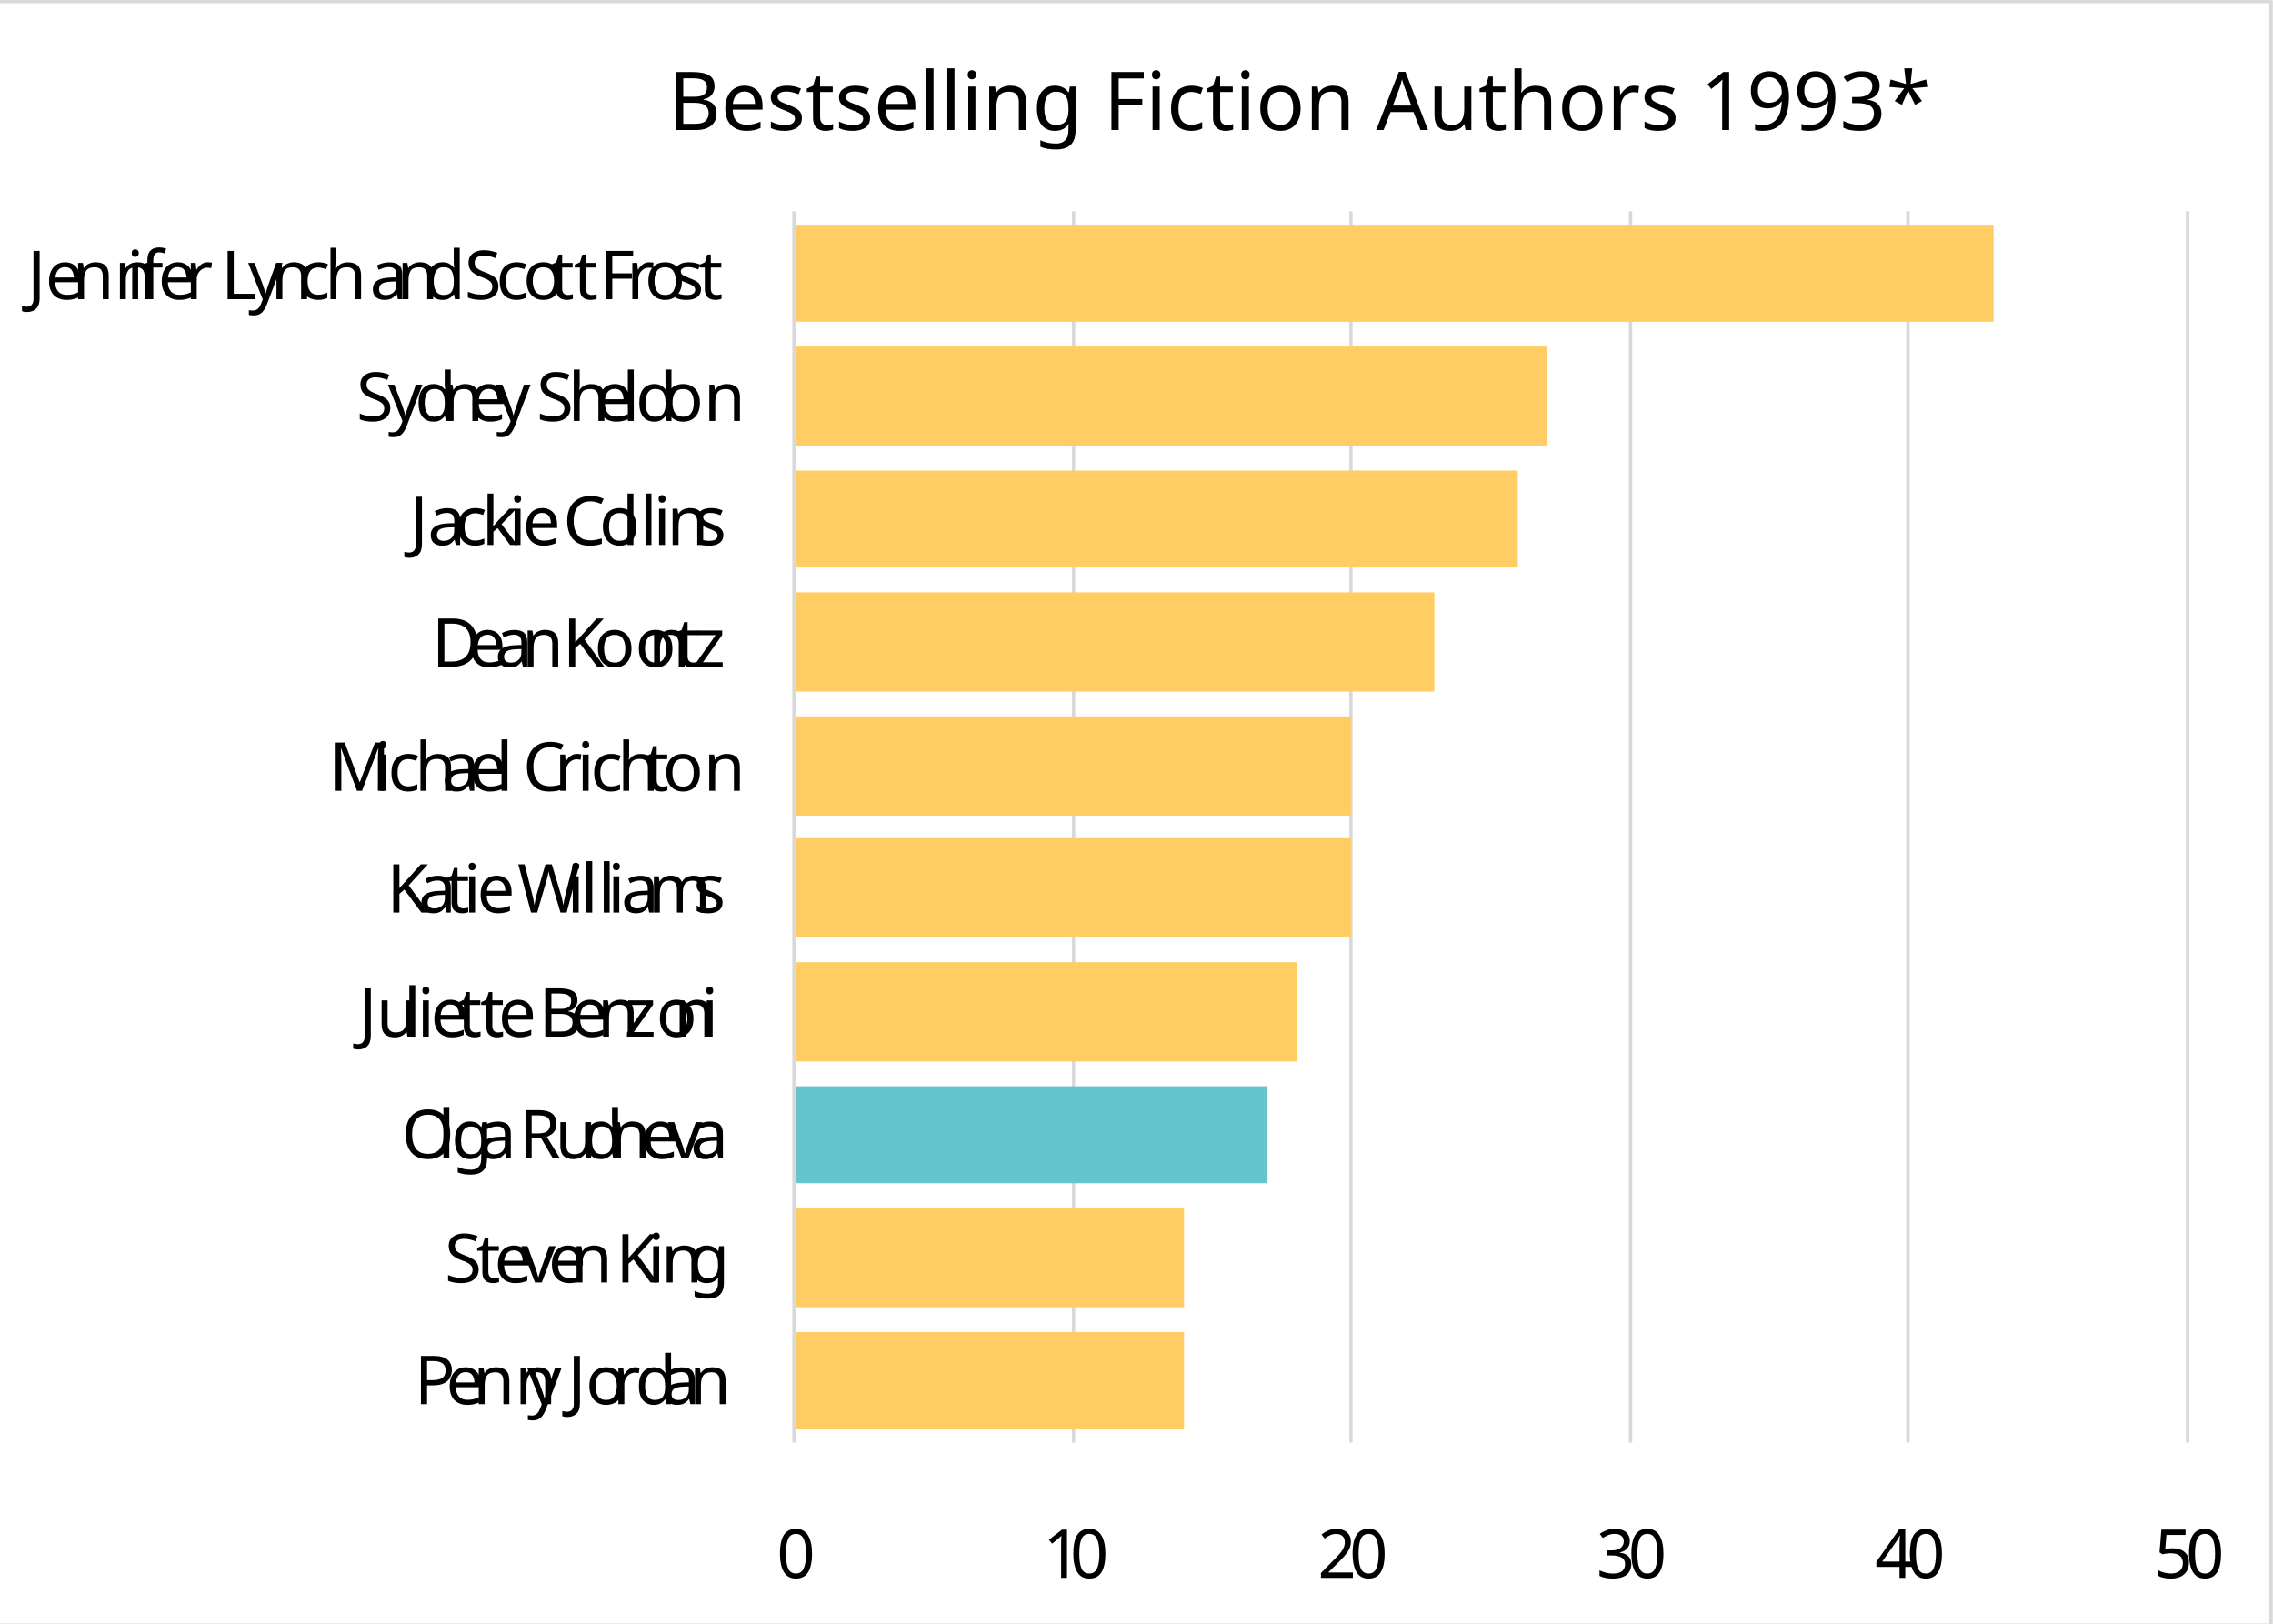
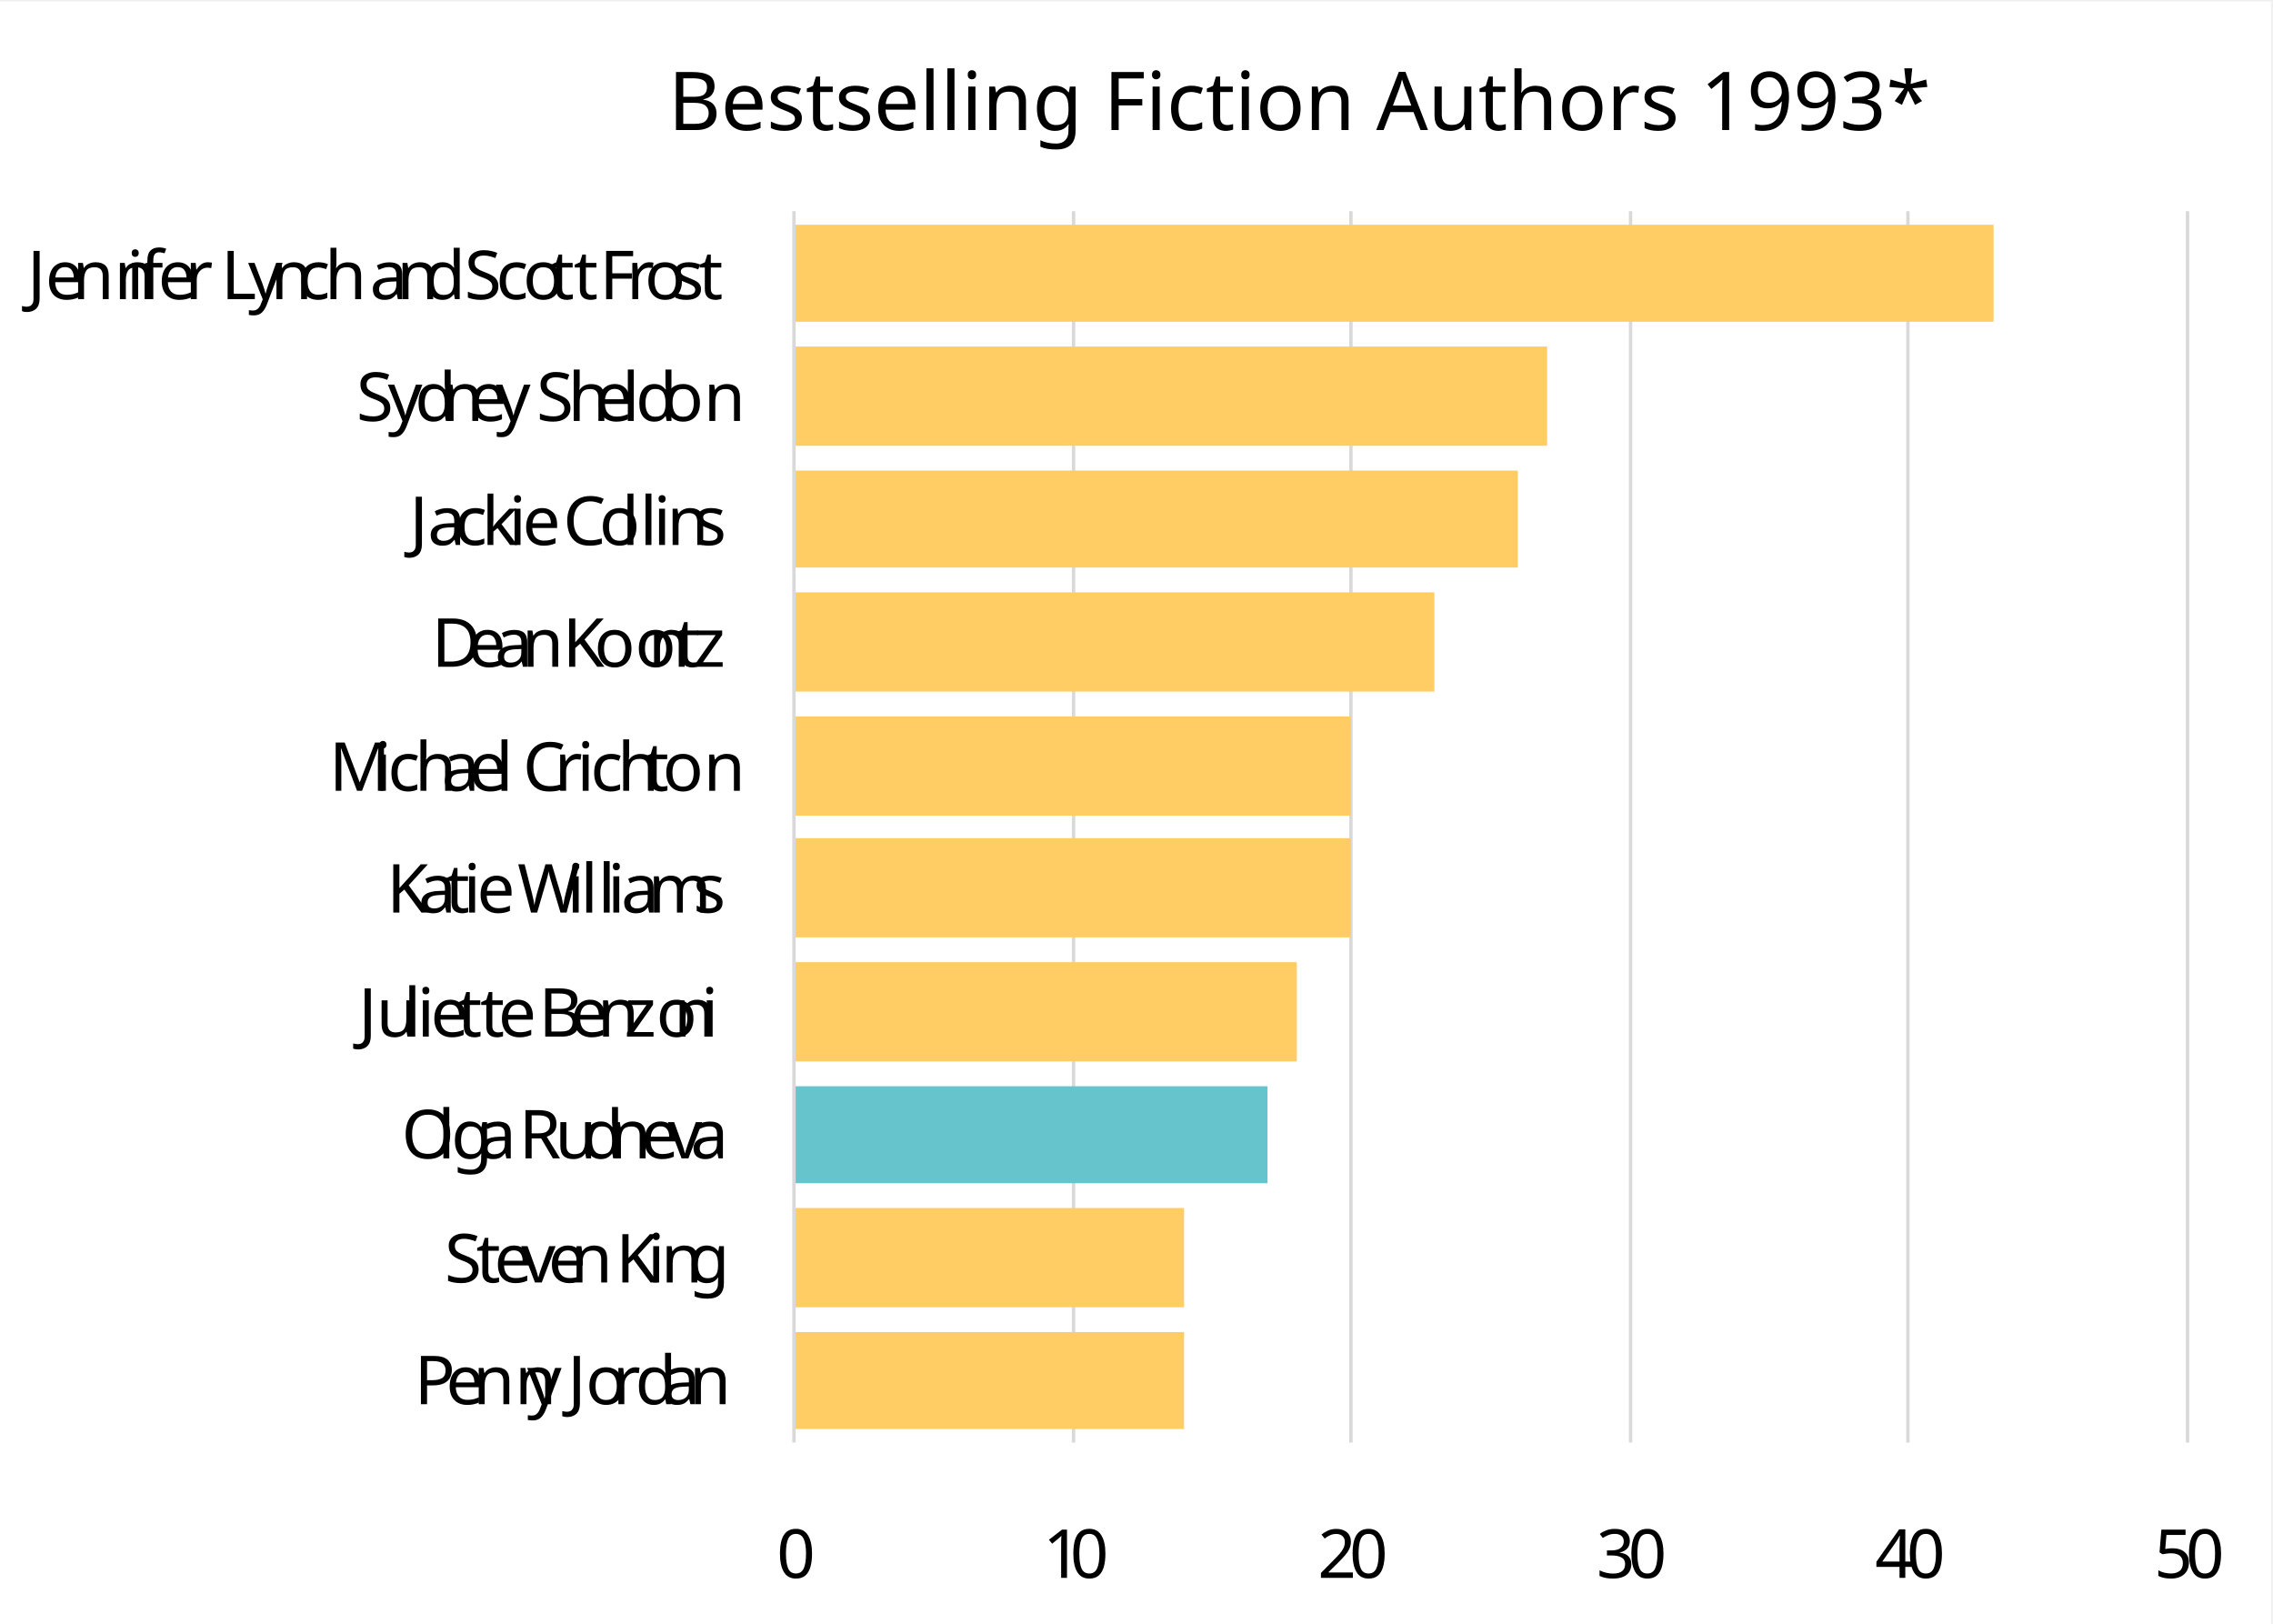
<svg xmlns="http://www.w3.org/2000/svg" id="Layer_1" version="1.1" viewBox="0 0 504 360">
  <defs>
    <style>
      .st0, .st1 {
        fill: none;
      }

      .st2 {
        font-size: 15px;
      }

      .st2, .st3 {
        font-family: Oswald-Light, Oswald;
        font-weight: 300;
      }

      .st4 {
        fill: #ffcd63;
      }

      .st5 {
        clip-path: url(#clippath-17);
      }

      .st6 {
        clip-path: url(#clippath-19);
      }

      .st7 {
        clip-path: url(#clippath-11);
      }

      .st8 {
        clip-path: url(#clippath-16);
      }

      .st9 {
        clip-path: url(#clippath-18);
      }

      .st10 {
        clip-path: url(#clippath-10);
      }

      .st11 {
        clip-path: url(#clippath-15);
      }

      .st12 {
        clip-path: url(#clippath-13);
      }

      .st13 {
        clip-path: url(#clippath-14);
      }

      .st14 {
        clip-path: url(#clippath-12);
      }

      .st15 {
        clip-path: url(#clippath-20);
      }

      .st16 {
        clip-path: url(#clippath-1);
      }

      .st17 {
        clip-path: url(#clippath-3);
      }

      .st18 {
        clip-path: url(#clippath-4);
      }

      .st19 {
        clip-path: url(#clippath-2);
      }

      .st20 {
        clip-path: url(#clippath-7);
      }

      .st21 {
        clip-path: url(#clippath-6);
      }

      .st22 {
        clip-path: url(#clippath-9);
      }

      .st23 {
        clip-path: url(#clippath-8);
      }

      .st24 {
        clip-path: url(#clippath-5);
      }

      .st25 {
        fill: #66c5cc;
      }

      .st26 {
        letter-spacing: 0em;
      }

      .st27 {
        letter-spacing: 0em;
      }

      .st28 {
        fill: #fff;
      }

      .st29 {
        letter-spacing: 0em;
      }

      .st30 {
        letter-spacing: 0em;
      }

      .st1 {
        stroke: #d9d9d9;
        stroke-linejoin: round;
        stroke-width: .75px;
      }

      .st31 {
        letter-spacing: -.06em;
      }

      .st32 {
        letter-spacing: -.07em;
      }

      .st33 {
        letter-spacing: -.02em;
      }

      .st34 {
        letter-spacing: -.02em;
      }

      .st35 {
        letter-spacing: -.01em;
      }

      .st36 {
        letter-spacing: -.01em;
      }

      .st37 {
        letter-spacing: -.01em;
      }

      .st38 {
        letter-spacing: -.02em;
      }

      .st39 {
        letter-spacing: -.05em;
      }

      .st40 {
        letter-spacing: -.03em;
      }

      .st41 {
        letter-spacing: -.03em;
      }

      .st42 {
        letter-spacing: -.03em;
      }

      .st43 {
        letter-spacing: -.03em;
      }

      .st44 {
        letter-spacing: -.03em;
      }

      .st45 {
        letter-spacing: 0em;
      }

      .st46 {
        letter-spacing: 0em;
      }

      .st47 {
        letter-spacing: 0em;
      }

      .st48 {
        letter-spacing: -.01em;
      }

      .st49 {
        letter-spacing: -.01em;
      }

      .st50 {
        letter-spacing: -.01em;
      }

      .st51 {
        letter-spacing: -.01em;
      }

      .st52 {
        letter-spacing: 0em;
      }

      .st53 {
        letter-spacing: 0em;
      }

      .st54 {
        letter-spacing: 0em;
      }

      .st55 {
        letter-spacing: 0em;
      }

      .st56 {
        letter-spacing: 0em;
      }

      .st57 {
        letter-spacing: 0em;
      }

      .st58 {
        letter-spacing: 0em;
      }

      .st59 {
        letter-spacing: 0em;
      }

      .st60 {
        letter-spacing: 0em;
      }

      .st61 {
        letter-spacing: .06em;
      }

      .st62 {
        letter-spacing: .05em;
      }

      .st63 {
        letter-spacing: .06em;
      }

      .st64 {
        letter-spacing: .06em;
      }

      .st3 {
        font-size: 18px;
      }

      .st65 {
        letter-spacing: .02em;
      }

      .st66 {
        letter-spacing: .02em;
      }

      .st67 {
        letter-spacing: .02em;
      }

      .st68 {
        letter-spacing: .02em;
      }

      .st69 {
        letter-spacing: .02em;
      }

      .st70 {
        clip-path: url(#clippath);
      }

      .st71 {
        letter-spacing: .02em;
      }

      .st72 {
        letter-spacing: .01em;
      }

      .st73 {
        letter-spacing: .04em;
      }

      .st74 {
        letter-spacing: .03em;
      }

      .st75 {
        letter-spacing: .03em;
      }

      .st76 {
        letter-spacing: .03em;
      }

      .st77 {
        letter-spacing: 0em;
      }

      .st78 {
        letter-spacing: 0em;
      }

      .st79 {
        letter-spacing: 0em;
      }

      .st80 {
        letter-spacing: 0em;
      }

      .st81 {
        letter-spacing: .01em;
      }

      .st82 {
        letter-spacing: .01em;
      }

      .st83 {
        letter-spacing: 0em;
      }

      .st84 {
        letter-spacing: 0em;
      }
    </style>
    <clipPath id="clippath">
      <rect class="st0" x="-.45" y=".33" width="504" height="360" />
    </clipPath>
    <clipPath id="clippath-1">
      <rect class="st0" x="175.55" y="46.33" width="310" height="274" />
    </clipPath>
    <clipPath id="clippath-2">
      <rect class="st0" x="175.55" y="46.33" width="310" height="274" />
    </clipPath>
    <clipPath id="clippath-3">
      <rect class="st0" x="-.45" y=".33" width="504" height="360" />
    </clipPath>
    <clipPath id="clippath-4">
      <rect class="st0" x="-.45" y=".33" width="504" height="360" />
    </clipPath>
    <clipPath id="clippath-5">
      <rect class="st0" x="-.45" y=".33" width="504" height="360" />
    </clipPath>
    <clipPath id="clippath-6">
      <rect class="st0" x="-.45" y=".33" width="504" height="360" />
    </clipPath>
    <clipPath id="clippath-7">
      <rect class="st0" x="-.45" y=".33" width="504" height="360" />
    </clipPath>
    <clipPath id="clippath-8">
      <rect class="st0" x="-.45" y=".33" width="504" height="360" />
    </clipPath>
    <clipPath id="clippath-9">
      <rect class="st0" x="-.45" y=".33" width="504" height="360" />
    </clipPath>
    <clipPath id="clippath-10">
      <rect class="st0" x="-.45" y=".33" width="504" height="360" />
    </clipPath>
    <clipPath id="clippath-11">
      <rect class="st0" x="-.45" y=".33" width="504" height="360" />
    </clipPath>
    <clipPath id="clippath-12">
      <rect class="st0" x="-.45" y=".33" width="504" height="360" />
    </clipPath>
    <clipPath id="clippath-13">
      <rect class="st0" x="-.45" y=".33" width="504" height="360" />
    </clipPath>
    <clipPath id="clippath-14">
      <rect class="st0" x="-.45" y=".33" width="504" height="360" />
    </clipPath>
    <clipPath id="clippath-15">
      <rect class="st0" x="-.45" y=".33" width="504" height="360" />
    </clipPath>
    <clipPath id="clippath-16">
      <rect class="st0" x="-.45" y=".33" width="504" height="360" />
    </clipPath>
    <clipPath id="clippath-17">
      <rect class="st0" x="-.45" y=".33" width="504" height="360" />
    </clipPath>
    <clipPath id="clippath-18">
      <rect class="st0" x="-.45" y=".33" width="504" height="360" />
    </clipPath>
    <clipPath id="clippath-19">
      <rect class="st0" x="-.45" y=".33" width="504" height="360" />
    </clipPath>
    <clipPath id="clippath-20">
      <rect class="st0" x="-.45" y=".33" width="504" height="360" />
    </clipPath>
  </defs>
  <rect class="st28" x="-.45" y=".33" width="504" height="360" />
  <g class="st70">
    <path class="st1" d="M485.05,46.83v273M423.05,46.83v273M361.55,46.83v273M299.55,46.83v273M238.05,46.83v273" />
  </g>
  <g class="st16">
    <rect class="st25" x="176.05" y="240.83" width="105" height="21.5" />
  </g>
  <g class="st19">
    <path class="st4" d="M442.05,71.33H176.05v-21.5h266v21.5ZM343.05,98.83h-167v-22h167v22ZM336.55,125.83h-160.5v-21.5h160.5v21.5ZM318.05,153.33h-142v-22h142v22ZM299.55,180.83h-123.5v-22h123.5v22ZM299.55,207.83h-123.5v-22h123.5v22ZM287.55,235.33h-111.5v-22h111.5v22ZM262.55,289.83h-86.5v-22h86.5v22ZM262.55,316.83h-86.5v-21.5h86.5v21.5Z" />
  </g>
  <g class="st17">
    <line class="st1" x1="176.05" y1="319.83" x2="176.05" y2="46.83" />
  </g>
  <g class="st18">
    <text class="st2" transform="translate(172.21 349.83)">
      <tspan x="0" y="0">0</tspan>
    </text>
  </g>
  <g class="st24">
    <text class="st2" transform="translate(231.26 349.83)">
      <tspan class="st75" x="0" y="0">1</tspan>
      <tspan x="6" y="0">0</tspan>
    </text>
  </g>
  <g class="st21">
    <text class="st2" transform="translate(292.18 349.83)">
      <tspan class="st34" x="0" y="0">2</tspan>
      <tspan x="7" y="0">0</tspan>
    </text>
  </g>
  <g class="st20">
    <text class="st2" transform="translate(354 349.83)">
      <tspan class="st35" x="0" y="0">3</tspan>
      <tspan x="7" y="0">0</tspan>
    </text>
  </g>
  <g class="st23">
    <text class="st2" transform="translate(415.75 349.83)">
      <tspan class="st33" x="0" y="0">4</tspan>
      <tspan x="7" y="0">0</tspan>
    </text>
  </g>
  <g class="st22">
    <text class="st2" transform="translate(477.64 349.83)">
      <tspan class="st51" x="0" y="0">5</tspan>
      <tspan x="7" y="0">0</tspan>
    </text>
  </g>
  <g class="st10">
    <text class="st2" transform="translate(91.88 311.33)">
      <tspan class="st38" x="0" y="0">P</tspan>
      <tspan class="st80" x="7" y="0">e</tspan>
      <tspan class="st52" x="12.99" y="0">nn</tspan>
      <tspan class="st66" x="24.99" y="0">y</tspan>
      <tspan class="st47" x="30.97" y="0"> </tspan>
      <tspan class="st50" x="33.97" y="0">J</tspan>
      <tspan class="st26" x="37.98" y="0">o</tspan>
      <tspan class="st73" x="43.96" y="0">r</tspan>
      <tspan class="st37" x="48.96" y="0">d</tspan>
      <tspan class="st30" x="54.96" y="0">a</tspan>
      <tspan x="60.94" y="0">n</tspan>
    </text>
  </g>
  <g class="st7">
    <text class="st2" transform="translate(98.59 284.33)">
      <tspan class="st77" x="0" y="0">S</tspan>
      <tspan class="st36" x="6.99" y="0">t</tspan>
      <tspan class="st80" x="10.99" y="0">e</tspan>
      <tspan class="st76" x="16.98" y="0">v</tspan>
      <tspan class="st31" x="22.96" y="0">e</tspan>
      <tspan class="st63" x="27.97" y="0">n</tspan>
      <tspan class="st47" x="34.96" y="0"> </tspan>
      <tspan class="st45" x="37.96" y="0">K</tspan>
      <tspan class="st47" x="44.97" y="0">i</tspan>
      <tspan class="st52" x="47.97" y="0">n</tspan>
      <tspan x="53.97" y="0">g</tspan>
    </text>
  </g>
  <g class="st14">
    <text class="st2" transform="translate(89.03 256.83)">
      <tspan class="st84" x="0" y="0">O</tspan>
      <tspan class="st55" x="8" y="0">l</tspan>
      <tspan class="st40" x="11.01" y="0">g</tspan>
      <tspan class="st29" x="17.02" y="0">a</tspan>
      <tspan class="st57" x="23.02" y="0"> </tspan>
      <tspan class="st67" x="26.04" y="0">R</tspan>
      <tspan class="st48" x="34.03" y="0">u</tspan>
      <tspan class="st49" x="40.05" y="0">d</tspan>
      <tspan class="st63" x="46.06" y="0">n</tspan>
      <tspan class="st78" x="53.05" y="0">e</tspan>
      <tspan class="st42" x="59.05" y="0">v</tspan>
      <tspan x="64.06" y="0">a</tspan>
    </text>
  </g>
  <g class="st12">
    <text class="st2" transform="translate(79.48 229.83)">
      <tspan class="st50" x="0" y="0">Ju</tspan>
      <tspan class="st60" x="10" y="0">l</tspan>
      <tspan class="st47" x="13" y="0">i</tspan>
      <tspan class="st80" x="16" y="0">e</tspan>
      <tspan class="st62" x="21.99" y="0">t</tspan>
      <tspan class="st36" x="26.98" y="0">t</tspan>
      <tspan class="st80" x="30.99" y="0">e</tspan>
      <tspan class="st47" x="36.97" y="0"> </tspan>
      <tspan class="st43" x="39.97" y="0">B</tspan>
      <tspan class="st80" x="46.98" y="0">e</tspan>
      <tspan class="st52" x="52.96" y="0">n</tspan>
      <tspan x="58.96" y="0">zo</tspan>
      <tspan class="st52" x="69.94" y="0">n</tspan>
      <tspan x="75.94" y="0">i</tspan>
    </text>
  </g>
  <g class="st13">
    <text class="st2" transform="translate(85.75 202.33)">
      <tspan class="st45" x="0" y="0">K</tspan>
      <tspan class="st30" x="7" y="0">a</tspan>
      <tspan class="st36" x="12.99" y="0">t</tspan>
      <tspan class="st47" x="16.99" y="0">i</tspan>
      <tspan class="st80" x="19.99" y="0">e</tspan>
      <tspan class="st47" x="25.98" y="0"> </tspan>
      <tspan class="st69" x="28.98" y="0">W</tspan>
      <tspan class="st47" x="39.97" y="0">i</tspan>
      <tspan class="st59" x="42.97" y="0">ll</tspan>
      <tspan class="st47" x="48.97" y="0">i</tspan>
      <tspan class="st30" x="51.97" y="0">a</tspan>
      <tspan class="st65" x="57.96" y="0">m</tspan>
      <tspan x="67.95" y="0">s</tspan>
    </text>
  </g>
  <g class="st11">
    <text class="st2" transform="translate(72.98 175.33)">
      <tspan class="st68" x="0" y="0">M</tspan>
      <tspan class="st47" x="9.99" y="0">i</tspan>
      <tspan class="st83" x="12.99" y="0">c</tspan>
      <tspan class="st49" x="18.97" y="0">h</tspan>
      <tspan class="st30" x="24.97" y="0">a</tspan>
      <tspan class="st80" x="30.96" y="0">e</tspan>
      <tspan class="st60" x="36.94" y="0">l</tspan>
      <tspan class="st47" x="39.94" y="0"> </tspan>
      <tspan class="st44" x="42.94" y="0">C</tspan>
      <tspan class="st73" x="49.95" y="0">r</tspan>
      <tspan class="st47" x="54.94" y="0">i</tspan>
      <tspan class="st83" x="57.94" y="0">c</tspan>
      <tspan class="st50" x="63.93" y="0">h</tspan>
      <tspan class="st37" x="69.93" y="0">t</tspan>
      <tspan x="73.93" y="0">on</tspan>
    </text>
  </g>
  <g class="st8">
    <text class="st2" transform="translate(95.72 147.83)">
      <tspan class="st81" x="0" y="0">D</tspan>
      <tspan class="st79" x="8" y="0">e</tspan>
      <tspan class="st29" x="13.99" y="0">a</tspan>
      <tspan class="st53" x="19.99" y="0">n</tspan>
      <tspan class="st57" x="26.01" y="0"> </tspan>
      <tspan class="st45" x="29.02" y="0">K</tspan>
      <tspan class="st27" x="36.03" y="0">oo</tspan>
      <tspan class="st53" x="48.03" y="0">n</tspan>
      <tspan class="st36" x="54.04" y="0">t</tspan>
      <tspan x="58.05" y="0">z</tspan>
    </text>
  </g>
  <g class="st5">
    <text class="st2" transform="translate(90.82 120.83)">
      <tspan class="st50" x="0" y="0">J</tspan>
      <tspan class="st29" x="4" y="0">a</tspan>
      <tspan class="st82" x="10" y="0">c</tspan>
      <tspan x="16" y="0">k</tspan>
      <tspan class="st58" x="22" y="0">i</tspan>
      <tspan class="st79" x="25.02" y="0">e</tspan>
      <tspan class="st58" x="31.02" y="0"> </tspan>
      <tspan class="st74" x="34.03" y="0">C</tspan>
      <tspan class="st32" x="42.03" y="0">o</tspan>
      <tspan class="st61" x="47.04" y="0">l</tspan>
      <tspan class="st56" x="51.03" y="0">l</tspan>
      <tspan class="st46" x="54.04" y="0">i</tspan>
      <tspan class="st53" x="57.04" y="0">n</tspan>
      <tspan x="63.06" y="0">s</tspan>
    </text>
  </g>
  <g class="st9">
    <text class="st2" transform="translate(79.01 93.33)">
      <tspan class="st77" x="0" y="0">S</tspan>
      <tspan class="st66" x="6.99" y="0">y</tspan>
      <tspan class="st37" x="12.97" y="0">d</tspan>
      <tspan class="st52" x="18.97" y="0">n</tspan>
      <tspan class="st80" x="24.97" y="0">e</tspan>
      <tspan class="st66" x="30.96" y="0">y</tspan>
      <tspan class="st47" x="36.94" y="0"> </tspan>
      <tspan class="st77" x="39.94" y="0">S</tspan>
      <tspan class="st49" x="46.93" y="0">h</tspan>
      <tspan class="st80" x="52.93" y="0">e</tspan>
      <tspan class="st59" x="58.92" y="0">l</tspan>
      <tspan class="st37" x="61.92" y="0">d</tspan>
      <tspan class="st26" x="67.92" y="0">on</tspan>
    </text>
  </g>
  <g class="st6">
    <text class="st2" transform="translate(6.05 66.33)">
      <tspan class="st50" x="0" y="0">J</tspan>
      <tspan class="st80" x="4" y="0">e</tspan>
      <tspan class="st52" x="9.99" y="0">nn</tspan>
      <tspan class="st47" x="21.99" y="0">i</tspan>
      <tspan class="st54" x="24.99" y="0">f</tspan>
      <tspan class="st80" x="28.99" y="0">e</tspan>
      <tspan class="st73" x="34.98" y="0">r</tspan>
      <tspan class="st47" x="39.97" y="0"> </tspan>
      <tspan class="st71" x="42.97" y="0">L</tspan>
      <tspan class="st39" x="48.96" y="0">y</tspan>
      <tspan class="st52" x="53.97" y="0">n</tspan>
      <tspan class="st83" x="59.97" y="0">c</tspan>
      <tspan class="st49" x="65.95" y="0">h</tspan>
      <tspan class="st64" x="71.95" y="0"> </tspan>
      <tspan class="st30" x="75.94" y="0">a</tspan>
      <tspan class="st52" x="81.93" y="0">n</tspan>
      <tspan class="st37" x="87.93" y="0">d</tspan>
      <tspan class="st47" x="93.93" y="0"> </tspan>
      <tspan class="st77" x="96.93" y="0">S</tspan>
      <tspan class="st83" x="103.92" y="0">c</tspan>
      <tspan x="109.9" y="0">o</tspan>
      <tspan class="st36" x="115.89" y="0">tt</tspan>
      <tspan class="st47" x="123.9" y="0"> </tspan>
      <tspan class="st72" x="126.9" y="0">F</tspan>
      <tspan class="st41" x="132.88" y="0">r</tspan>
      <tspan x="136.89" y="0">o</tspan>
      <tspan class="st73" x="142.87" y="0">s</tspan>
      <tspan class="st26" x="148.86" y="0">t</tspan>
    </text>
  </g>
  <g class="st15">
    <text class="st3" transform="translate(148.14 28.83)">
      <tspan x="0" y="0">Bestselling Fiction Authors 1993*</tspan>
    </text>
  </g>
-   <rect class="st1" x="-.45" y=".33" width="504" height="360" />
</svg>
